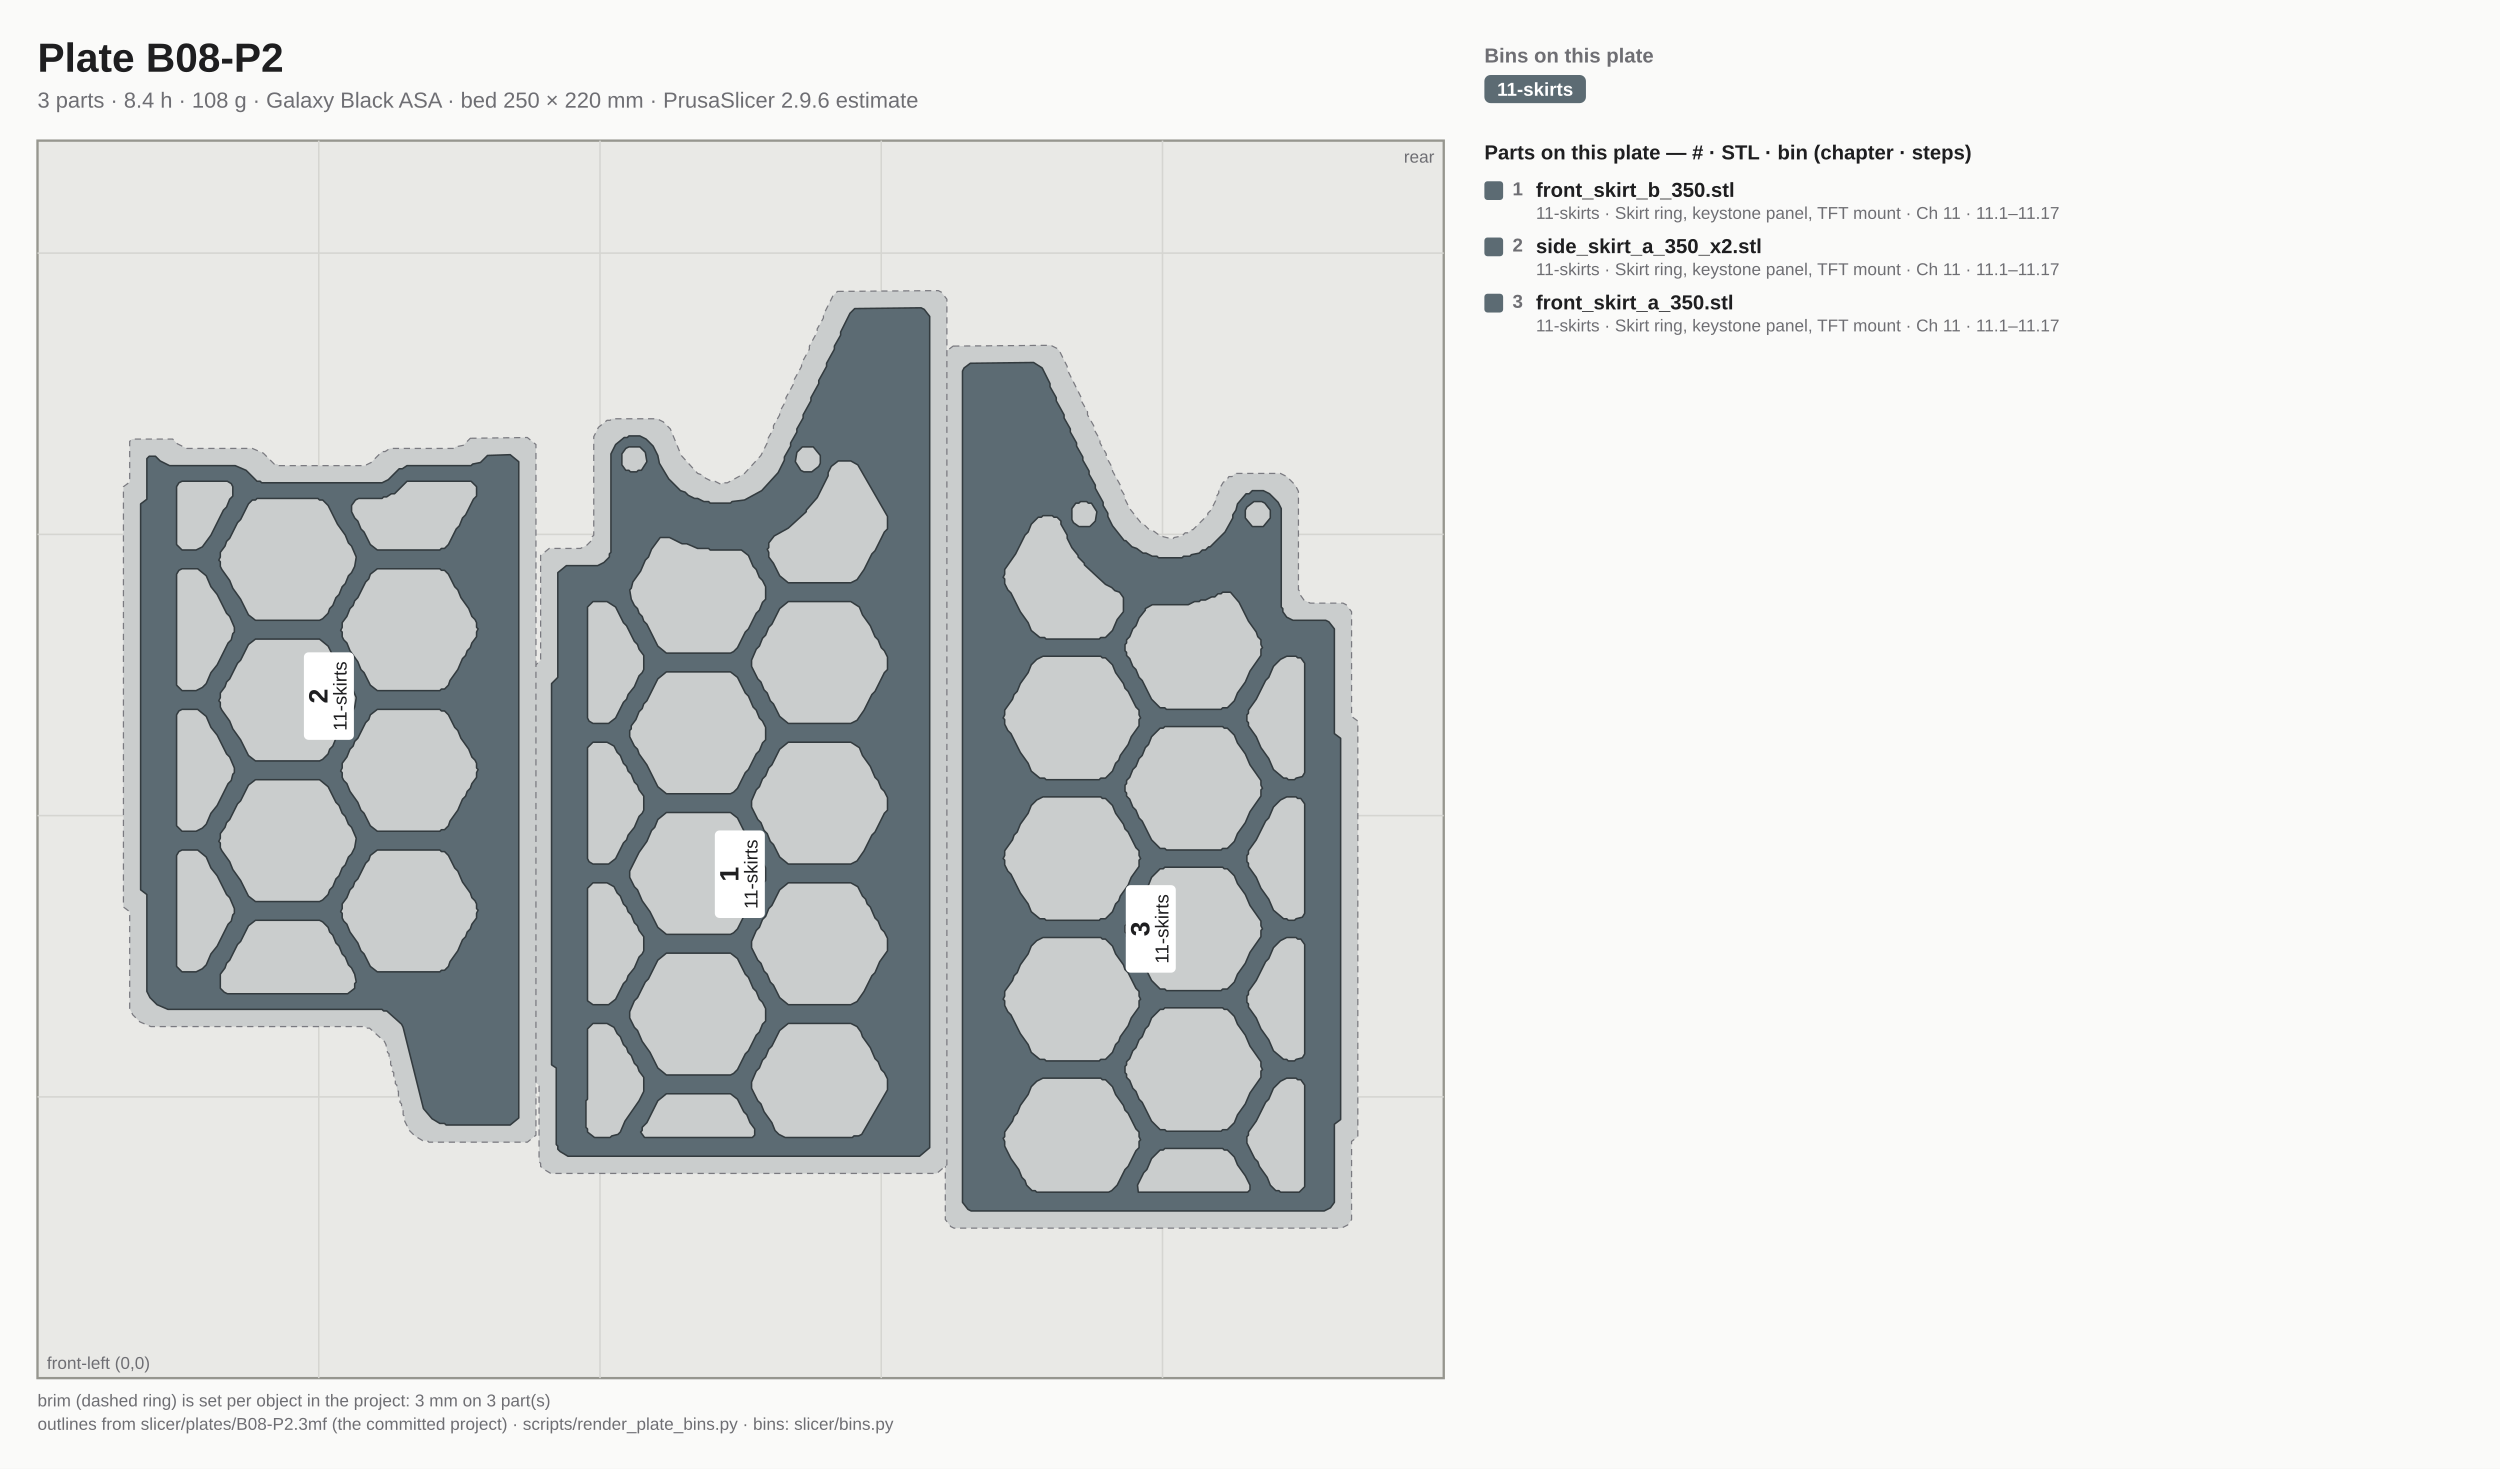
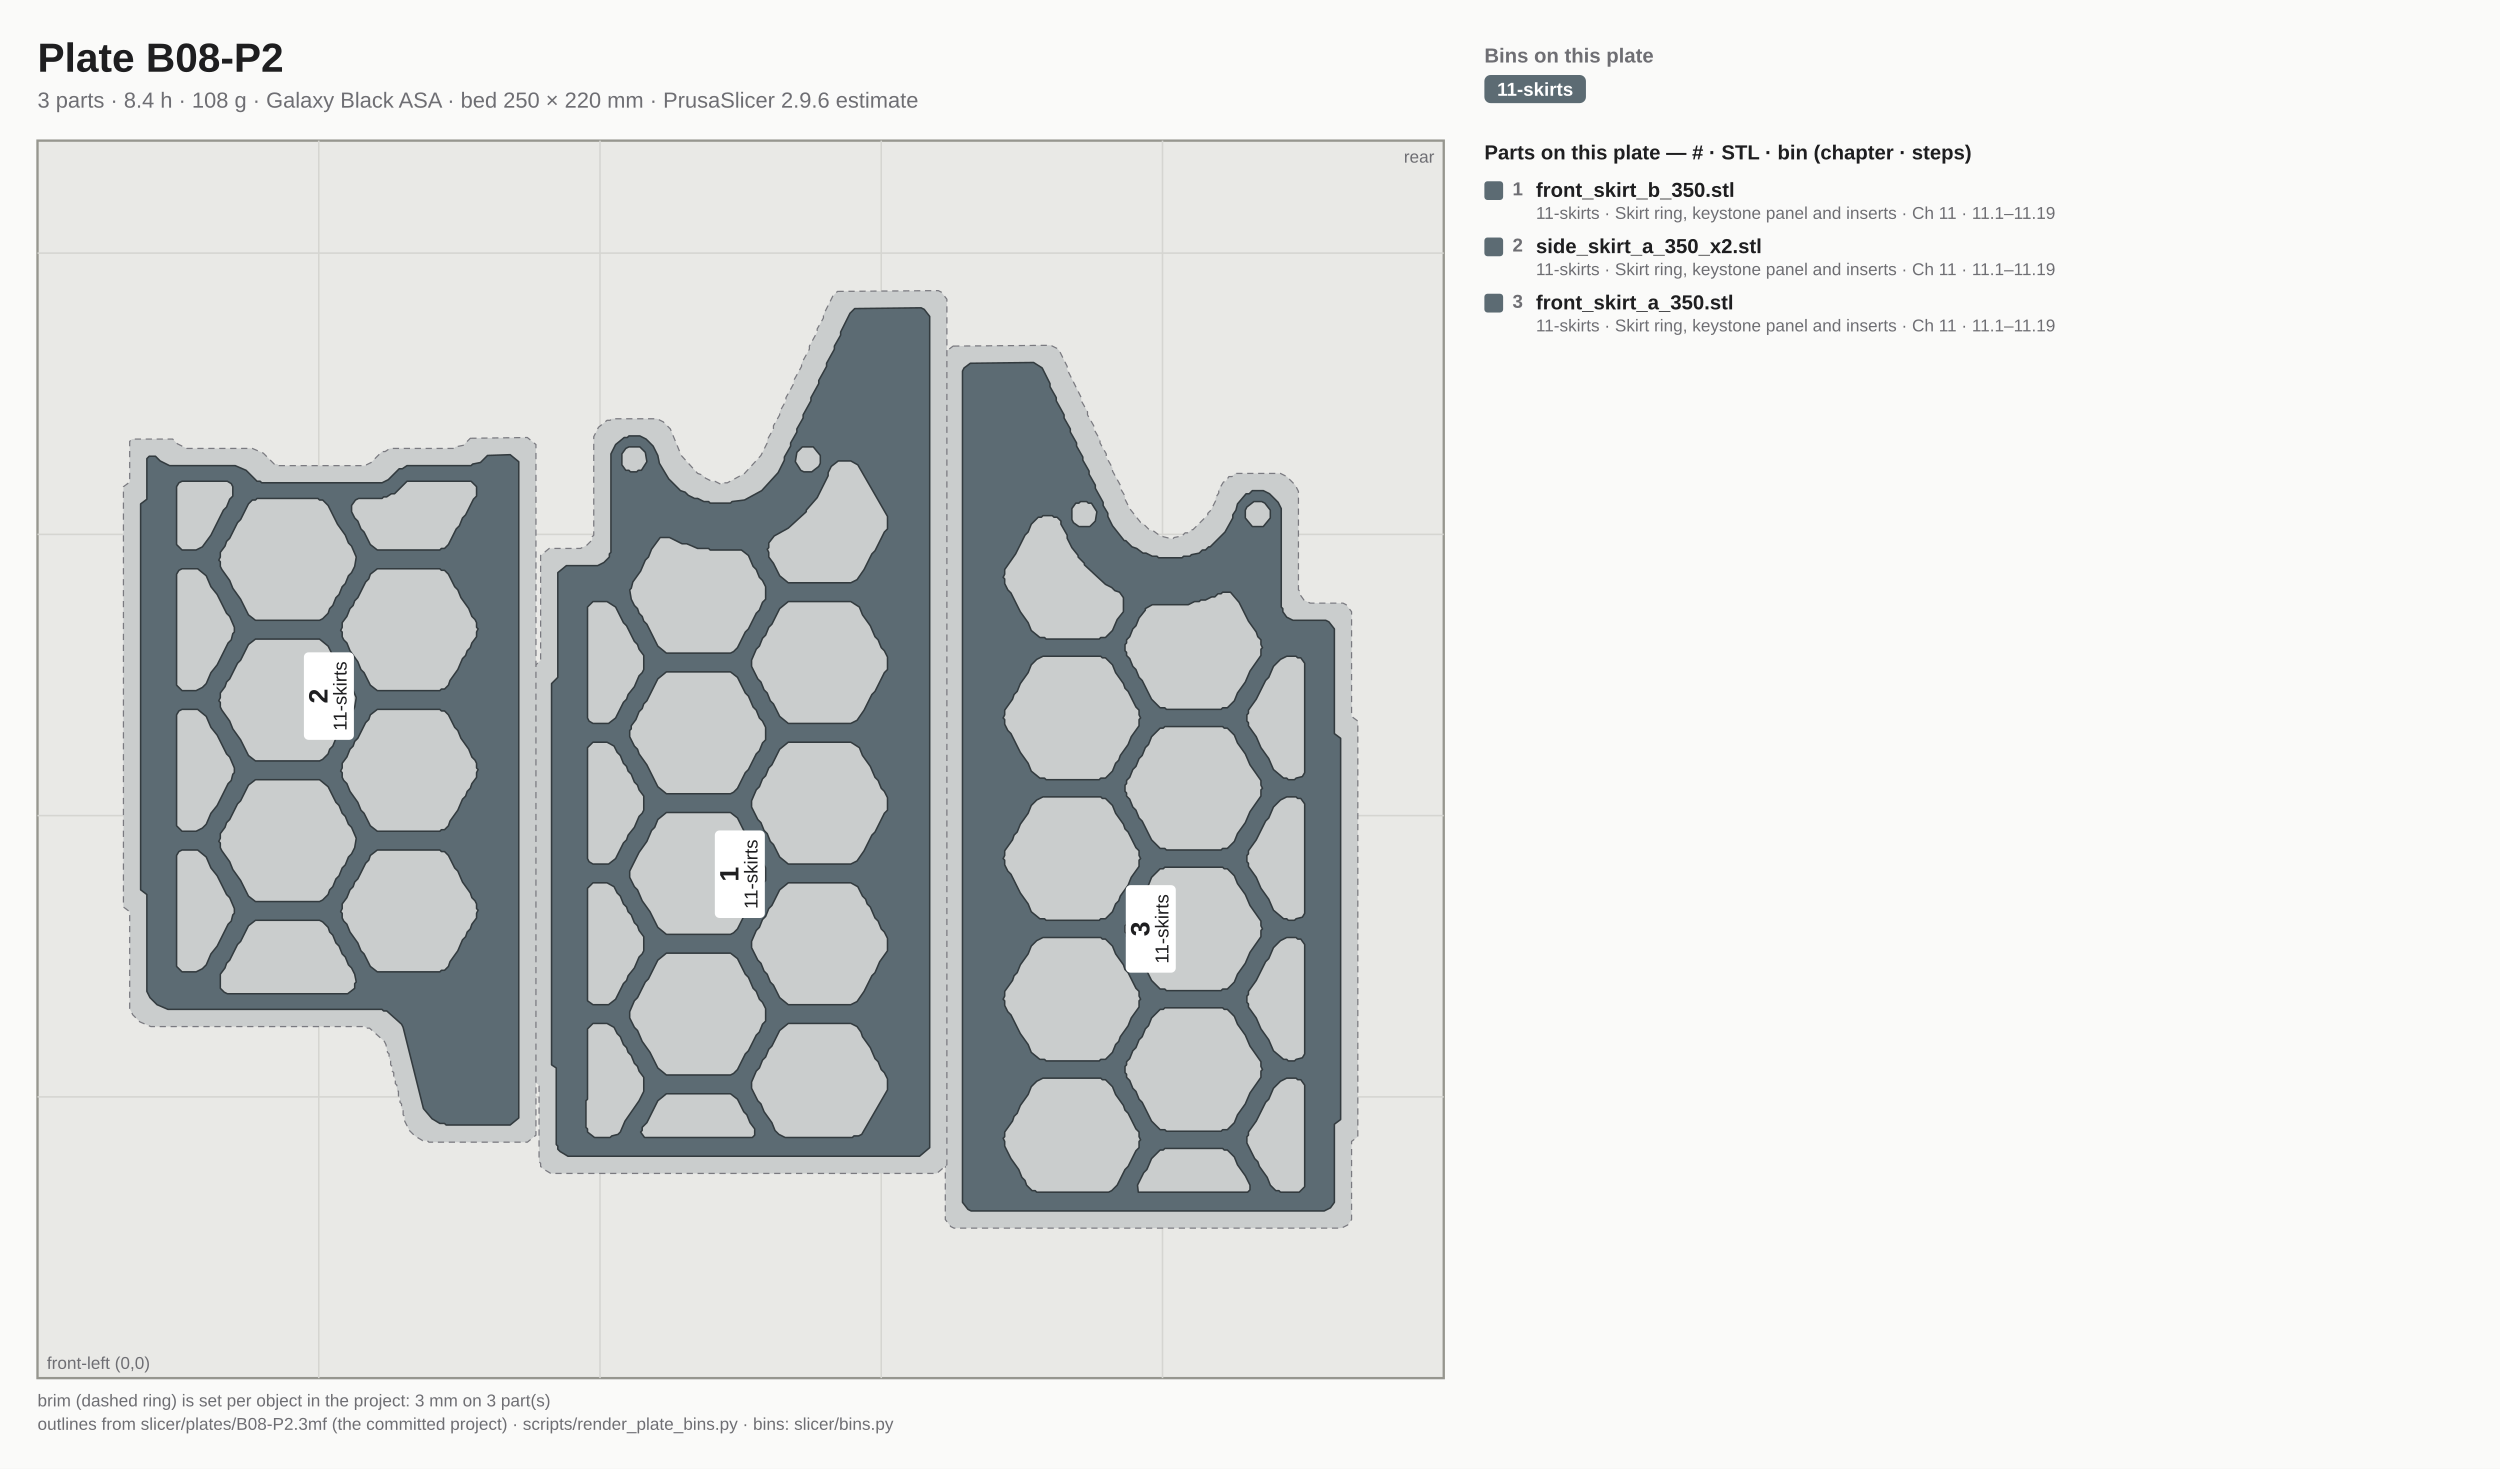
<svg xmlns="http://www.w3.org/2000/svg" width="1600" height="940" viewBox="0 0 1600 940" font-family="Arial, Helvetica, 'DejaVu Sans', sans-serif">
  <rect x="0" y="0" width="1600" height="940" fill="#fafaf9" />
  <text x="24.0" y="45.9" font-size="26" fill="#1e1e20" text-anchor="start" font-weight="bold">Plate B08-P2</text>
  <text x="24.0" y="68.9" font-size="14" fill="#6e6e73" text-anchor="start">3 parts  ·  8.4 h  ·  108 g  ·  Galaxy Black ASA  ·  bed 250 × 220 mm  ·  PrusaSlicer 2.9.6 estimate</text>
  <rect x="24.0" y="90.0" width="900.0" height="792.0" fill="#e9e9e6" stroke="#96968f" stroke-width="1.5" />
  <line x1="204.0" y1="90.0" x2="204.0" y2="882.0" stroke="#d5d5d1" stroke-width="1.0" />
  <line x1="384.0" y1="90.0" x2="384.0" y2="882.0" stroke="#d5d5d1" stroke-width="1.0" />
  <line x1="564.0" y1="90.0" x2="564.0" y2="882.0" stroke="#d5d5d1" stroke-width="1.0" />
  <line x1="744.0" y1="90.0" x2="744.0" y2="882.0" stroke="#d5d5d1" stroke-width="1.0" />
  <line x1="24.0" y1="702.0" x2="924.0" y2="702.0" stroke="#d5d5d1" stroke-width="1.0" />
  <line x1="24.0" y1="522.0" x2="924.0" y2="522.0" stroke="#d5d5d1" stroke-width="1.0" />
  <line x1="24.0" y1="342.0" x2="924.0" y2="342.0" stroke="#d5d5d1" stroke-width="1.0" />
  <line x1="24.0" y1="162.0" x2="924.0" y2="162.0" stroke="#d5d5d1" stroke-width="1.0" />
  <text x="30.0" y="876.1" font-size="11" fill="#6e6e73" text-anchor="start">front-left (0,0)</text>
  <text x="918.0" y="104.1" font-size="11" fill="#6e6e73" text-anchor="end">rear</text>
  <path d="M610.0,221.5 672.5,221.0 676.5,223.0 678.0,224.5 683.0,234.5 683.0,236.5 692.0,254.5 692.0,256.5 696.0,263.5 696.0,265.5 700.0,272.5 700.0,274.5 704.0,281.5 704.0,283.5 708.0,290.5 708.0,292.5 712.0,299.5 712.0,301.5 717.0,310.5 717.0,312.5 720.0,317.5 720.0,319.5 723.0,325.5 730.5,335.0 731.5,335.0 735.5,339.0 738.5,340.0 742.5,343.0 750.5,345.0 751.5,344.0 756.5,343.0 758.5,341.0 760.5,341.0 762.5,339.0 763.5,339.0 773.0,329.5 773.0,328.5 775.0,326.5 778.0,320.5 778.0,318.5 780.0,315.5 780.0,313.5 783.0,308.5 784.5,308.0 786.5,305.0 788.5,305.0 790.5,303.0 819.5,303.0 823.5,305.0 829.0,310.5 831.0,314.5 831.0,377.5 832.0,378.5 832.0,380.5 834.5,384.0 838.5,386.0 859.5,386.0 861.5,387.0 865.0,391.5 865.0,458.5 869.0,461.5 869.0,727.5 865.0,730.5 865.0,780.5 862.5,784.0 858.5,786.0 610.5,786.0 608.5,785.0 605.0,780.5 605.0,226.5 606.0,224.5Z" fill-rule="evenodd" fill="#cacdcd" stroke="#7a7a80" stroke-width="0.8" stroke-linejoin="round" stroke-dasharray="4 3" />
  <path d="M536.0,186.5 600.5,186.0 602.5,187.0 606.0,191.5 606.0,745.5 599.5,751.0 352.5,751.0 347.5,748.0 346.0,746.5 346.0,744.5 345.0,743.5 345.0,694.5 342.0,692.5 342.0,426.5 346.0,422.5 346.0,355.5 351.5,351.0 371.5,351.0 375.5,349.0 379.0,345.5 379.0,343.5 380.0,342.5 380.0,279.5 383.0,273.5 388.5,269.0 390.5,269.0 391.5,268.0 420.5,268.0 424.5,270.0 429.0,274.5 436.0,291.5 446.5,303.0 449.5,304.0 451.5,306.0 455.5,308.0 457.5,308.0 461.5,310.0 462.5,309.0 465.5,309.0 476.5,303.0 487.0,291.5 491.0,283.5 491.0,281.5 495.0,274.5 495.0,272.5 499.0,265.5 499.0,263.5 503.0,256.5 503.0,254.5 508.0,245.5 508.0,243.5 513.0,234.5 513.0,232.5 518.0,223.5 518.0,221.5 523.0,212.5 523.0,210.5 527.0,203.5 527.0,201.5 533.0,189.5Z" fill-rule="evenodd" fill="#cacdcd" stroke="#7a7a80" stroke-width="0.8" stroke-linejoin="round" stroke-dasharray="4 3" />
  <path d="M301.0,280.5 337.5,280.0 343.0,284.5 343.0,726.5 337.5,731.0 274.5,731.0 273.5,730.0 270.5,730.0 265.5,727.0 262.0,723.5 259.0,717.5 259.0,714.5 258.0,713.5 258.0,710.5 257.0,709.5 257.0,706.5 256.0,705.5 256.0,702.5 255.0,701.5 255.0,698.5 254.0,697.5 254.0,694.5 253.0,693.5 253.0,690.5 252.0,689.5 252.0,686.5 251.0,685.5 251.0,682.5 250.0,681.5 250.0,678.5 249.0,677.5 249.0,674.5 248.0,673.5 247.0,668.5 246.0,666.5 236.5,658.0 234.5,658.0 233.5,657.0 96.5,657.0 89.5,654.0 85.0,649.5 83.0,645.5 83.0,583.5 79.0,580.5 79.0,311.5 83.0,308.5 83.0,282.5 84.5,281.0 110.5,281.0 113.5,284.0 119.5,287.0 161.5,287.0 168.5,290.0 175.5,297.0 177.5,297.0 178.5,298.0 233.5,298.0 237.5,296.0 244.5,289.0 246.5,289.0 249.5,287.0 290.5,287.0 291.5,286.0 296.5,285.0Z" fill-rule="evenodd" fill="#cacdcd" stroke="#7a7a80" stroke-width="0.8" stroke-linejoin="round" stroke-dasharray="4 3" />
  <path d="M621.0,232.5 661.5,232.0 667.0,235.5 672.0,245.5 672.0,247.5 676.0,254.5 676.0,256.5 681.0,265.5 681.0,267.5 685.0,274.5 685.0,276.5 689.0,283.5 689.0,285.5 693.0,292.5 693.0,294.5 697.0,301.5 697.0,303.5 701.0,310.5 701.0,312.5 706.0,321.5 706.0,323.5 709.0,328.5 709.0,330.5 712.0,336.5 719.5,346.0 720.5,346.0 724.5,350.0 727.5,351.0 731.5,354.0 733.5,354.0 737.5,356.0 740.5,356.0 741.5,357.0 756.5,357.0 757.5,356.0 761.5,356.0 762.5,355.0 767.5,354.0 769.5,352.0 771.5,352.0 773.5,350.0 774.5,350.0 784.0,340.5 789.0,331.5 789.0,329.5 791.0,326.5 792.0,322.5 797.5,316.0 799.5,316.0 801.5,314.0 808.5,314.0 812.5,316.0 818.0,321.5 820.0,325.5 820.0,388.5 821.0,389.5 821.0,391.5 823.5,395.0 827.5,397.0 848.5,397.0 850.5,398.0 854.0,402.5 854.0,469.5 858.0,472.5 858.0,716.5 854.0,719.5 854.0,769.5 851.5,773.0 847.5,775.0 621.5,775.0 619.5,774.0 616.0,769.5 616.0,237.5 617.0,235.5Z M691.5,321.0 690.5,322.0 688.5,322.0 686.0,325.5 686.0,332.5 687.0,334.5 690.5,337.0 697.5,337.0 701.0,333.5 702.0,327.5 698.5,322.0 696.5,322.0 695.5,321.0Z M802.5,321.0 798.0,324.5 797.0,326.5 797.0,331.5 801.5,337.0 808.5,337.0 813.0,331.5 813.0,326.5 809.5,322.0 807.5,321.0Z M667.5,330.0 666.5,331.0 664.5,331.0 660.0,335.5 658.0,340.5 656.0,342.5 650.0,354.5 643.0,364.5 643.0,367.5 642.0,369.5 643.0,370.5 643.0,373.5 645.0,377.5 647.0,379.5 653.0,391.5 658.0,398.5 660.0,403.5 665.5,408.0 668.5,408.0 669.5,409.0 703.5,409.0 704.5,408.0 707.5,408.0 712.0,403.5 715.0,396.5 719.0,391.5 719.0,382.5 716.5,379.0 713.5,378.0 711.5,376.0 707.5,374.0 694.0,361.5 694.0,360.5 690.0,356.5 690.0,355.5 686.0,350.5 683.0,344.5 683.0,342.5 679.0,335.5 679.0,333.5 676.5,331.0 674.5,331.0 673.5,330.0Z M782.5,379.0 781.5,380.0 779.5,380.0 777.5,382.0 775.5,382.0 771.5,384.0 768.5,384.0 767.5,385.0 764.5,385.0 760.5,387.0 737.5,387.0 733.0,389.5 733.0,390.5 729.0,395.5 727.0,400.5 725.0,402.5 723.0,407.5 721.0,409.5 721.0,411.5 720.0,412.5 720.0,416.5 721.0,417.5 721.0,419.5 723.0,421.5 725.0,426.5 727.0,428.5 729.0,433.5 731.0,435.5 737.0,447.5 742.5,453.0 745.5,453.0 746.5,454.0 781.5,454.0 782.5,453.0 785.5,453.0 790.0,448.5 792.0,443.5 797.0,436.5 800.0,429.5 807.0,419.5 807.0,415.5 808.0,414.5 807.0,412.5 807.0,409.5 805.0,407.5 804.0,404.5 799.0,397.5 793.0,385.5 787.5,379.0Z M667.5,420.0 663.5,422.0 660.0,425.5 658.0,430.5 653.0,437.5 651.0,442.5 649.0,444.5 648.0,447.5 643.0,454.5 643.0,457.5 642.0,459.5 643.0,460.5 643.0,463.5 645.0,467.5 647.0,469.5 653.0,481.5 658.0,488.5 660.0,493.5 665.5,498.0 668.5,498.0 669.5,499.0 703.5,499.0 704.5,498.0 707.5,498.0 712.0,493.5 714.0,488.5 716.0,486.5 717.0,483.5 722.0,476.5 724.0,471.5 729.0,464.5 729.0,460.5 730.0,459.5 729.0,457.5 729.0,454.5 727.0,452.5 722.0,442.5 720.0,440.5 719.0,437.5 714.0,430.5 712.0,425.5 707.5,421.0 705.5,421.0 704.5,420.0Z M823.5,420.0 819.5,422.0 815.0,426.5 812.0,433.5 810.0,435.5 804.0,447.5 799.0,454.5 799.0,456.5 798.0,457.5 798.0,461.5 799.0,462.5 799.0,464.5 804.0,471.5 807.0,478.5 812.0,485.5 815.0,492.5 821.5,498.0 823.5,498.0 824.5,499.0 828.5,499.0 829.5,498.0 833.5,497.0 835.0,494.5 835.0,424.5 832.5,421.0 830.5,421.0 829.5,420.0Z M745.5,465.0 744.5,466.0 742.5,466.0 737.0,471.5 735.0,476.5 733.0,478.5 731.0,483.5 729.0,485.5 727.0,490.5 725.0,492.5 723.0,497.5 721.0,499.5 721.0,501.5 720.0,502.5 720.0,506.5 721.0,507.5 721.0,509.5 723.0,511.5 725.0,516.5 727.0,518.5 729.0,523.5 731.0,525.5 737.0,537.5 742.5,543.0 745.5,543.0 746.5,544.0 781.5,544.0 782.5,543.0 785.5,543.0 790.0,538.5 792.0,533.5 797.0,526.5 800.0,519.5 807.0,509.5 807.0,505.5 808.0,504.5 807.0,502.5 807.0,499.5 800.0,489.5 797.0,482.5 792.0,475.5 790.0,470.5 785.5,466.0 783.5,466.0 782.5,465.0Z M667.5,510.0 663.5,512.0 660.0,515.5 658.0,520.5 653.0,527.5 651.0,532.5 649.0,534.5 648.0,537.5 643.0,544.5 643.0,547.5 642.0,549.5 643.0,550.5 643.0,553.5 645.0,557.5 647.0,559.5 653.0,571.5 658.0,578.5 660.0,583.5 665.5,588.0 668.5,588.0 669.5,589.0 703.5,589.0 704.5,588.0 707.5,588.0 712.0,583.5 714.0,578.5 716.0,576.5 717.0,573.5 722.0,566.5 724.0,561.5 729.0,554.5 729.0,550.5 730.0,549.5 729.0,547.5 729.0,544.5 727.0,542.5 722.0,532.5 720.0,530.5 719.0,527.5 714.0,520.5 712.0,515.5 707.5,511.0 705.5,511.0 704.5,510.0Z M823.5,510.0 819.5,512.0 815.0,516.5 812.0,523.5 810.0,525.5 804.0,537.5 799.0,544.5 799.0,546.5 798.0,547.5 798.0,551.5 799.0,552.5 799.0,554.5 804.0,561.5 807.0,568.5 812.0,575.5 815.0,582.5 821.5,588.0 823.5,588.0 824.5,589.0 828.5,589.0 829.5,588.0 833.5,587.0 835.0,584.5 835.0,514.5 832.5,511.0 830.5,511.0 829.5,510.0Z M745.5,555.0 744.5,556.0 742.5,556.0 737.0,561.5 735.0,566.5 733.0,568.5 731.0,573.5 729.0,575.5 727.0,580.5 725.0,582.5 723.0,587.5 721.0,589.5 721.0,591.5 720.0,592.5 720.0,596.5 721.0,597.5 721.0,599.5 723.0,601.5 725.0,606.5 727.0,608.5 729.0,613.5 731.0,615.5 737.0,627.5 742.5,633.0 745.5,633.0 746.5,634.0 781.5,634.0 782.5,633.0 785.5,633.0 790.0,628.5 792.0,623.5 797.0,616.5 800.0,609.5 807.0,599.5 807.0,595.5 808.0,594.5 807.0,592.5 807.0,589.5 800.0,579.5 797.0,572.5 792.0,565.5 790.0,560.5 785.5,556.0 783.5,556.0 782.5,555.0Z M667.5,600.0 663.5,602.0 660.0,605.5 658.0,610.5 653.0,617.5 651.0,622.5 649.0,624.5 648.0,627.5 643.0,634.5 643.0,637.5 642.0,639.5 643.0,640.5 643.0,643.5 645.0,647.5 647.0,649.5 653.0,661.5 658.0,668.5 660.0,673.5 665.5,678.0 668.5,678.0 669.5,679.0 703.5,679.0 704.5,678.0 707.5,678.0 712.0,673.5 714.0,668.5 716.0,666.5 717.0,663.5 722.0,656.5 724.0,651.5 729.0,644.5 729.0,640.5 730.0,639.5 729.0,637.5 729.0,634.5 727.0,632.5 722.0,622.5 720.0,620.5 719.0,617.5 714.0,610.5 712.0,605.5 707.5,601.0 705.5,601.0 704.5,600.0Z M823.5,600.0 819.5,602.0 815.0,606.5 812.0,613.5 810.0,615.5 804.0,627.5 799.0,634.5 799.0,636.5 798.0,637.5 798.0,641.5 799.0,642.5 799.0,644.5 804.0,651.5 807.0,658.5 812.0,665.5 815.0,672.5 821.5,678.0 823.5,678.0 824.5,679.0 828.5,679.0 829.5,678.0 833.5,677.0 835.0,674.5 835.0,604.5 832.5,601.0 830.5,601.0 829.5,600.0Z M745.5,645.0 744.5,646.0 742.5,646.0 737.0,651.5 735.0,656.5 733.0,658.5 731.0,663.5 729.0,665.5 727.0,670.5 725.0,672.5 723.0,677.5 721.0,679.5 721.0,681.5 720.0,682.5 720.0,686.5 721.0,687.5 721.0,689.5 723.0,691.5 725.0,696.5 727.0,698.5 729.0,703.5 731.0,705.5 737.0,717.5 742.5,723.0 745.5,723.0 746.5,724.0 781.5,724.0 782.5,723.0 785.5,723.0 790.0,718.5 792.0,713.5 797.0,706.5 800.0,699.5 807.0,689.5 807.0,685.5 808.0,684.5 807.0,682.5 807.0,679.5 800.0,669.5 797.0,662.5 792.0,655.5 790.0,650.5 785.5,646.0 783.5,646.0 782.5,645.0Z M667.5,690.0 663.5,692.0 660.0,695.5 658.0,700.5 653.0,707.5 651.0,712.5 649.0,714.5 648.0,717.5 643.0,724.5 643.0,727.5 642.0,728.5 643.0,730.5 643.0,733.5 647.0,741.5 652.0,748.5 654.0,753.5 656.0,755.5 657.0,758.5 660.5,762.0 662.5,762.0 663.5,763.0 709.5,763.0 711.5,762.0 715.0,758.5 720.0,748.5 722.0,746.5 727.0,736.5 729.0,734.5 729.0,730.5 730.0,729.5 729.0,727.5 729.0,724.5 727.0,722.5 722.0,712.5 720.0,710.5 719.0,707.5 714.0,700.5 712.0,695.5 707.5,691.0 705.5,691.0 704.5,690.0Z M823.5,690.0 819.5,692.0 815.0,696.5 812.0,703.5 810.0,705.5 804.0,717.5 799.0,724.5 799.0,726.5 798.0,727.5 798.0,731.5 803.0,741.5 805.0,743.5 806.0,746.5 811.0,753.5 813.0,758.5 816.5,762.0 818.5,762.0 819.5,763.0 831.5,763.0 835.0,759.5 835.0,694.5 832.5,691.0 830.5,691.0 829.5,690.0Z M745.5,735.0 744.5,736.0 742.5,736.0 737.0,741.5 734.0,748.5 732.0,750.5 728.0,758.5 728.5,763.0 798.5,763.0 800.0,761.5 800.0,758.5 797.0,752.5 792.0,745.5 790.0,740.5 785.5,736.0 783.5,736.0 782.5,735.0Z" fill-rule="evenodd" fill="#5c6b73" stroke="#333b3f" stroke-width="1.0" stroke-linejoin="round" />
  <path d="M547.0,197.5 589.5,197.0 591.5,198.0 595.0,202.5 595.0,734.5 588.5,740.0 363.5,740.0 358.5,737.0 357.0,735.5 357.0,733.5 356.0,732.5 356.0,683.5 353.0,681.5 353.0,437.5 357.0,433.5 357.0,366.5 362.5,362.0 382.5,362.0 386.5,360.0 390.0,356.5 390.0,354.5 391.0,353.5 391.0,290.5 394.0,284.5 399.5,280.0 401.5,280.0 402.5,279.0 409.5,279.0 413.5,281.0 418.0,285.5 421.0,291.5 422.0,296.5 428.0,306.5 435.5,314.0 438.5,315.0 440.5,317.0 444.5,319.0 446.5,319.0 450.5,321.0 453.5,321.0 454.5,322.0 467.5,322.0 468.5,321.0 476.5,320.0 487.5,314.0 498.0,302.5 502.0,294.5 502.0,292.5 506.0,285.5 506.0,283.5 510.0,276.5 510.0,274.5 514.0,267.5 514.0,265.5 519.0,256.5 519.0,254.5 524.0,245.5 524.0,243.5 529.0,234.5 529.0,232.5 534.0,223.5 534.0,221.5 538.0,214.5 538.0,212.5 544.0,200.5Z M402.5,286.0 400.5,287.0 398.0,290.5 398.0,297.5 400.5,301.0 402.5,301.0 403.5,302.0 407.5,302.0 408.5,301.0 410.5,301.0 414.0,295.5 413.0,289.5 409.5,286.0Z M513.5,286.0 510.0,289.5 509.0,295.5 512.5,301.0 514.5,302.0 519.5,302.0 524.0,298.5 525.0,296.5 525.0,291.5 520.5,286.0Z M536.5,295.0 532.0,298.5 530.0,302.5 530.0,304.5 523.0,318.5 516.0,326.5 516.0,327.5 504.5,338.0 495.5,343.0 492.0,347.5 492.0,350.5 491.0,351.5 492.0,353.5 492.0,356.5 495.0,360.5 499.0,368.5 504.5,373.0 544.5,373.0 548.5,371.0 553.0,364.5 558.0,354.5 560.0,352.5 566.0,340.5 568.0,338.5 568.0,330.5 549.0,297.5 544.5,295.0Z M422.5,344.0 417.0,351.5 415.0,356.5 413.0,358.5 410.0,365.5 405.0,372.5 404.0,376.5 403.0,377.5 404.0,383.5 406.0,387.5 408.0,389.5 409.0,392.5 411.0,394.5 412.0,397.5 414.0,399.5 421.0,413.5 426.5,418.0 467.5,418.0 469.5,417.0 472.0,414.5 477.0,404.5 479.0,402.5 484.0,392.5 486.0,390.5 488.0,385.5 490.0,383.5 490.0,375.5 488.0,371.5 486.0,369.5 484.0,364.5 482.0,362.5 479.0,355.5 474.5,352.0 454.5,352.0 453.5,351.0 446.5,351.0 439.5,348.0 436.5,348.0 428.5,344.0Z M379.5,385.0 376.0,388.5 376.0,459.5 377.0,461.5 379.5,463.0 389.5,463.0 394.0,459.5 399.0,449.5 401.0,447.5 402.0,444.5 406.0,439.5 409.0,432.5 411.0,430.5 412.0,428.5 412.0,419.5 409.0,415.5 408.0,412.5 406.0,410.5 401.0,400.5 399.0,398.5 394.0,388.5 388.5,385.0Z M504.5,385.0 499.0,389.5 494.0,399.5 492.0,401.5 490.0,406.5 488.0,408.5 486.0,413.5 484.0,415.5 481.0,422.5 481.0,426.5 485.0,434.5 487.0,436.5 489.0,441.5 491.0,443.5 493.0,448.5 495.0,450.5 499.0,458.5 504.5,463.0 544.5,463.0 548.5,461.0 553.0,454.5 558.0,444.5 560.0,442.5 566.0,430.5 568.0,428.5 568.0,420.5 566.0,416.5 564.0,414.5 562.0,409.5 560.0,407.5 557.0,400.5 552.0,393.5 550.0,388.5 544.5,385.0Z M426.5,430.0 421.0,434.5 414.0,448.5 412.0,450.5 411.0,453.5 409.0,455.5 407.0,460.5 404.0,464.5 404.0,466.5 403.0,467.5 403.0,471.5 406.0,477.5 408.0,479.5 409.0,482.5 414.0,489.5 421.0,503.5 426.5,508.0 467.5,508.0 469.5,507.0 472.0,504.5 477.0,494.5 479.0,492.5 484.0,482.5 486.0,480.5 488.0,475.5 490.0,473.5 490.0,465.5 488.0,461.5 486.0,459.5 484.0,454.5 482.0,452.5 479.0,445.5 477.0,443.5 472.0,433.5 467.5,430.0Z M379.5,475.0 376.0,478.5 376.0,549.5 377.0,551.5 379.5,553.0 389.5,553.0 394.0,549.5 399.0,539.5 401.0,537.5 402.0,534.5 406.0,529.5 409.0,522.5 411.0,520.5 412.0,518.5 412.0,509.5 409.0,505.5 408.0,502.5 406.0,500.5 404.0,495.5 402.0,493.5 401.0,490.5 399.0,488.5 397.0,483.5 395.0,481.5 393.0,477.5 388.5,475.0Z M504.5,475.0 499.0,479.5 494.0,489.5 492.0,491.5 490.0,496.5 488.0,498.5 486.0,503.5 484.0,505.5 481.0,512.5 481.0,516.5 485.0,524.5 487.0,526.5 489.0,531.5 491.0,533.5 493.0,538.5 495.0,540.5 499.0,548.5 504.5,553.0 544.5,553.0 548.5,551.0 553.0,544.5 558.0,534.5 560.0,532.5 566.0,520.5 568.0,518.5 568.0,510.5 566.0,506.5 564.0,504.5 562.0,499.5 560.0,497.5 557.0,490.5 552.0,483.5 550.0,478.5 544.5,475.0Z M426.5,520.0 421.0,524.5 419.0,529.5 417.0,531.5 414.0,538.5 409.0,545.5 403.0,557.5 403.0,561.5 406.0,567.5 408.0,569.5 411.0,576.5 416.0,583.5 421.0,593.5 426.5,598.0 467.5,598.0 469.5,597.0 472.0,594.5 477.0,584.5 479.0,582.5 484.0,572.5 486.0,570.5 488.0,565.5 490.0,563.5 490.0,555.5 488.0,551.5 486.0,549.5 484.0,544.5 482.0,542.5 479.0,535.5 477.0,533.5 472.0,523.5 467.5,520.0Z M379.5,565.0 376.0,568.5 376.0,640.5 379.5,643.0 389.5,643.0 394.0,639.5 399.0,629.5 401.0,627.5 402.0,624.5 406.0,619.5 409.0,612.5 411.0,610.5 412.0,608.5 412.0,599.5 409.0,595.5 408.0,592.5 406.0,590.5 404.0,585.5 402.0,583.5 401.0,580.5 399.0,578.5 397.0,573.5 395.0,571.5 393.0,567.5 388.5,565.0Z M504.5,565.0 499.0,569.5 494.0,579.5 492.0,581.5 490.0,586.5 488.0,588.5 486.0,593.5 484.0,595.5 481.0,602.5 481.0,606.5 485.0,614.5 487.0,616.5 489.0,621.5 491.0,623.5 493.0,628.5 495.0,630.5 499.0,638.5 504.5,643.0 544.5,643.0 548.5,641.0 553.0,634.5 558.0,624.5 560.0,622.5 563.0,615.5 568.0,608.5 568.0,600.5 566.0,596.5 564.0,594.5 562.0,589.5 560.0,587.5 557.0,580.5 555.0,578.5 554.0,575.5 552.0,573.5 549.0,567.5 544.5,565.0Z M426.5,610.0 421.0,614.5 415.0,626.5 413.0,628.5 408.0,638.5 406.0,640.5 403.0,647.5 403.0,651.5 406.0,657.5 408.0,659.5 411.0,666.5 416.0,673.5 421.0,683.5 426.5,688.0 467.5,688.0 469.5,687.0 472.0,684.5 477.0,674.5 479.0,672.5 484.0,662.5 486.0,660.5 488.0,655.5 490.0,653.5 490.0,645.5 488.0,641.5 486.0,639.5 484.0,634.5 482.0,632.5 479.0,625.5 477.0,623.5 472.0,613.5 467.5,610.0Z M379.5,655.0 376.0,658.5 376.0,703.5 375.0,704.5 375.0,721.5 376.0,722.5 376.0,724.5 380.5,728.0 390.5,728.0 391.5,727.0 395.5,726.0 397.0,724.5 400.0,717.5 409.0,704.5 412.0,698.5 412.0,689.5 409.0,685.5 408.0,682.5 406.0,680.5 404.0,675.5 402.0,673.5 401.0,670.5 399.0,668.5 397.0,663.5 395.0,661.5 393.0,657.5 388.5,655.0Z M504.5,655.0 499.0,659.5 494.0,669.5 492.0,671.5 490.0,676.5 488.0,678.5 486.0,683.5 484.0,685.5 481.0,692.5 481.0,696.5 485.0,704.5 487.0,706.5 489.0,711.5 494.0,718.5 496.0,723.5 498.5,726.0 502.5,728.0 545.5,728.0 546.5,727.0 549.5,727.0 551.5,726.0 568.0,697.5 568.0,690.5 566.0,686.5 564.0,684.5 562.0,679.5 560.0,677.5 557.0,670.5 552.0,663.5 551.0,660.5 548.5,657.0 544.5,655.0Z M426.5,700.0 421.0,704.5 414.0,718.5 411.0,721.5 411.0,723.5 410.0,724.5 412.5,728.0 481.5,728.0 483.0,726.5 483.0,722.5 480.0,718.5 478.0,713.5 476.0,711.5 472.0,703.5 467.5,700.0Z" fill-rule="evenodd" fill="#5c6b73" stroke="#333b3f" stroke-width="1.0" stroke-linejoin="round" />
  <path d="M312.0,291.5 326.5,291.0 332.0,295.5 332.0,715.5 326.5,720.0 285.5,720.0 284.5,719.0 281.5,719.0 276.5,716.0 271.0,709.5 258.0,657.5 257.0,655.5 247.5,647.0 245.5,647.0 244.5,646.0 107.5,646.0 100.5,643.0 96.0,638.5 94.0,634.5 94.0,572.5 90.0,569.5 90.0,322.5 94.0,319.5 94.0,293.5 95.5,292.0 99.5,292.0 102.5,295.0 108.5,298.0 150.5,298.0 157.5,301.0 164.5,308.0 166.5,308.0 167.5,309.0 244.5,309.0 248.5,307.0 255.5,300.0 257.5,300.0 260.5,298.0 301.5,298.0 302.5,297.0 307.5,296.0Z M116.5,308.0 114.5,309.0 113.0,311.5 113.0,348.5 116.5,352.0 125.5,352.0 129.5,350.0 135.0,342.5 143.0,326.5 145.0,324.5 147.0,319.5 149.0,317.5 149.0,311.5 148.0,309.5 145.5,308.0Z M260.5,308.0 252.5,316.0 250.5,316.0 247.5,318.0 245.5,318.0 244.5,319.0 229.5,319.0 227.5,320.0 225.0,323.5 225.0,327.5 227.0,331.5 229.0,333.5 231.0,338.5 233.0,340.5 237.0,348.5 241.5,352.0 281.5,352.0 282.5,351.0 284.5,351.0 287.0,348.5 292.0,338.5 294.0,336.5 296.0,331.5 298.0,329.5 303.0,319.5 305.0,317.5 305.0,311.5 301.5,308.0Z M164.5,319.0 163.5,320.0 161.5,320.0 159.0,322.5 154.0,332.5 152.0,334.5 147.0,344.5 145.0,346.5 144.0,349.5 141.0,353.5 141.0,356.5 140.0,358.5 141.0,359.5 141.0,362.5 142.0,364.5 147.0,371.5 149.0,376.5 154.0,383.5 159.0,393.5 163.5,397.0 204.5,397.0 206.5,396.0 210.0,392.5 211.0,389.5 213.0,387.5 215.0,382.5 217.0,380.5 219.0,375.5 221.0,373.5 223.0,368.5 225.0,366.5 227.0,362.5 228.0,356.5 225.0,349.5 223.0,347.5 221.0,342.5 216.0,335.5 210.0,323.5 206.5,320.0 204.5,320.0 203.5,319.0Z M116.5,364.0 114.5,365.0 113.0,367.5 113.0,438.5 116.5,442.0 125.5,442.0 129.5,440.0 132.0,437.5 135.0,430.5 139.0,425.5 146.0,411.5 148.0,409.5 149.0,405.5 150.0,404.5 150.0,401.5 147.0,394.5 145.0,392.5 139.0,380.5 135.0,375.5 132.0,368.5 126.5,364.0Z M241.5,364.0 237.0,367.5 236.0,370.5 234.0,372.5 229.0,382.5 227.0,384.5 226.0,387.5 224.0,389.5 222.0,394.5 219.0,398.5 219.0,401.5 218.0,403.5 219.0,404.5 219.0,407.5 220.0,409.5 222.0,411.5 224.0,416.5 229.0,423.5 231.0,428.5 233.0,430.5 237.0,438.5 241.5,442.0 281.5,442.0 282.5,441.0 284.5,441.0 287.0,438.5 288.0,435.5 293.0,428.5 296.0,421.5 298.0,419.5 299.0,416.5 301.0,414.5 302.0,411.5 305.0,407.5 305.0,404.5 306.0,402.5 305.0,401.5 305.0,398.5 304.0,396.5 302.0,394.5 300.0,389.5 295.0,382.5 293.0,377.5 291.0,375.5 287.0,367.5 284.5,365.0 282.5,365.0 281.5,364.0Z M163.5,409.0 159.0,412.5 154.0,422.5 152.0,424.5 147.0,434.5 145.0,436.5 144.0,439.5 141.0,443.5 141.0,446.5 140.0,448.5 141.0,449.5 141.0,452.5 142.0,454.5 147.0,461.5 149.0,466.5 154.0,473.5 159.0,483.5 163.5,487.0 204.5,487.0 206.5,486.0 210.0,482.5 211.0,479.5 213.0,477.5 215.0,472.5 217.0,470.5 219.0,465.5 221.0,463.5 223.0,458.5 225.0,456.5 227.0,452.5 228.0,446.5 225.0,439.5 223.0,437.5 221.0,432.5 219.0,430.5 217.0,425.5 215.0,423.5 210.0,413.5 204.5,409.0Z M116.5,454.0 114.5,455.0 113.0,457.5 113.0,528.5 116.5,532.0 125.5,532.0 129.5,530.0 132.0,527.5 135.0,520.5 139.0,515.5 146.0,501.5 148.0,499.5 149.0,495.5 150.0,494.5 150.0,491.5 147.0,484.5 145.0,482.5 139.0,470.5 135.0,465.5 132.0,458.5 126.5,454.0Z M241.5,454.0 237.0,457.5 236.0,460.5 234.0,462.5 229.0,472.5 227.0,474.5 226.0,477.5 224.0,479.5 222.0,484.5 219.0,488.5 219.0,491.5 218.0,493.5 219.0,494.5 219.0,497.5 220.0,499.5 222.0,501.5 224.0,506.5 229.0,513.5 231.0,518.5 233.0,520.5 237.0,528.5 241.5,532.0 281.5,532.0 282.5,531.0 284.5,531.0 287.0,528.5 288.0,525.5 293.0,518.5 296.0,511.5 298.0,509.5 299.0,506.5 301.0,504.5 302.0,501.5 305.0,497.5 305.0,494.5 306.0,492.5 305.0,491.5 305.0,488.5 304.0,486.5 302.0,484.5 300.0,479.5 295.0,472.5 293.0,467.5 291.0,465.5 287.0,457.5 284.5,455.0 282.5,455.0 281.5,454.0Z M163.5,499.0 159.0,502.5 154.0,512.5 152.0,514.5 147.0,524.5 145.0,526.5 144.0,529.5 141.0,533.5 141.0,536.5 140.0,538.5 141.0,539.5 141.0,542.5 142.0,544.5 147.0,551.5 149.0,556.5 154.0,563.5 159.0,573.5 163.5,577.0 204.5,577.0 206.5,576.0 210.0,572.5 211.0,569.5 213.0,567.5 215.0,562.5 217.0,560.5 219.0,555.5 221.0,553.5 223.0,548.5 225.0,546.5 227.0,542.5 228.0,536.5 225.0,529.5 223.0,527.5 221.0,522.5 219.0,520.5 217.0,515.5 215.0,513.5 210.0,503.5 204.5,499.0Z M116.5,544.0 114.5,545.0 113.0,547.5 113.0,618.5 116.5,622.0 125.5,622.0 129.5,620.0 132.0,617.5 135.0,610.5 139.0,605.5 146.0,591.5 148.0,589.5 149.0,585.5 150.0,584.5 150.0,581.5 147.0,574.5 145.0,572.5 139.0,560.5 135.0,555.5 132.0,548.5 126.5,544.0Z M241.5,544.0 237.0,547.5 236.0,550.5 234.0,552.5 229.0,562.5 227.0,564.5 226.0,567.5 224.0,569.5 222.0,574.5 219.0,578.5 219.0,581.5 218.0,583.5 219.0,584.5 219.0,587.5 220.0,589.5 222.0,591.5 224.0,596.5 229.0,603.5 231.0,608.5 233.0,610.5 237.0,618.5 241.5,622.0 281.5,622.0 282.5,621.0 284.5,621.0 287.0,618.5 288.0,615.5 293.0,608.5 296.0,601.5 298.0,599.5 299.0,596.5 301.0,594.5 302.0,591.5 305.0,587.5 305.0,584.5 306.0,582.5 305.0,581.5 305.0,578.5 304.0,576.5 302.0,574.5 301.0,571.5 296.0,564.5 293.0,557.5 291.0,555.5 287.0,547.5 284.5,545.0 282.5,545.0 281.5,544.0Z M163.5,589.0 159.0,592.5 154.0,602.5 152.0,604.5 147.0,614.5 145.0,616.5 144.0,619.5 141.0,623.5 141.0,632.5 143.5,635.0 145.5,636.0 222.5,636.0 227.0,632.5 227.0,629.5 228.0,628.5 227.0,623.5 225.0,619.5 223.0,617.5 221.0,612.5 219.0,610.5 217.0,605.5 215.0,603.5 213.0,598.5 211.0,596.5 210.0,593.5 206.5,590.0 204.5,589.0Z" fill-rule="evenodd" fill="#5c6b73" stroke="#333b3f" stroke-width="1.0" stroke-linejoin="round" />
  <rect x="457.5" y="531.5" width="32.0" height="56.0" rx="3.0" fill="#ffffff" />
  <text x="466.5" y="565.6" font-size="17" fill="#1e1e20" text-anchor="middle" font-weight="bold" transform="rotate(-90 466.5 559.5)">1</text>
  <text x="480.5" y="563.8" font-size="12" fill="#1e1e20" text-anchor="middle" transform="rotate(-90 480.5 559.5)">11-skirts</text>
  <rect x="720.5" y="566.5" width="32.0" height="56.0" rx="3.0" fill="#ffffff" />
  <text x="729.5" y="600.6" font-size="17" fill="#1e1e20" text-anchor="middle" font-weight="bold" transform="rotate(-90 729.5 594.5)">3</text>
  <text x="743.5" y="598.8" font-size="12" fill="#1e1e20" text-anchor="middle" transform="rotate(-90 743.5 594.5)">11-skirts</text>
  <rect x="194.5" y="417.5" width="32.0" height="56.0" rx="3.0" fill="#ffffff" />
  <text x="203.5" y="451.6" font-size="17" fill="#1e1e20" text-anchor="middle" font-weight="bold" transform="rotate(-90 203.5 445.5)">2</text>
  <text x="217.5" y="449.8" font-size="12" fill="#1e1e20" text-anchor="middle" transform="rotate(-90 217.5 445.5)">11-skirts</text>
  <text x="950.0" y="40.0" font-size="13" fill="#6e6e73" text-anchor="start" font-weight="bold">Bins on this plate</text>
  <rect x="950.0" y="48.0" width="65.0" height="18.0" rx="4.0" fill="#5c6b73" />
  <text x="982.5" y="61.3" font-size="12" fill="#ffffff" text-anchor="middle" font-weight="bold">11-skirts</text>
  <text x="950.0" y="102.0" font-size="13" fill="#1e1e20" text-anchor="start" font-weight="bold">Parts on this plate  —  # · STL · bin (chapter · steps)</text>
  <rect x="950.0" y="116.0" width="12.0" height="12.0" rx="2.0" fill="#5c6b73" />
  <text x="968.0" y="125.0" font-size="12" fill="#6e6e73" text-anchor="start" font-weight="bold">1</text>
  <text x="983.0" y="126.0" font-size="13" fill="#1e1e20" text-anchor="start" font-weight="bold">front_skirt_b_350.stl</text>
-   <text x="983.0" y="140.1" font-size="11" fill="#6e6e73" text-anchor="start">11-skirts · Skirt ring, keystone panel, TFT mount · Ch 11 · 11.1–11.17</text>
+   <text x="983.0" y="140.1" font-size="11" fill="#6e6e73" text-anchor="start">11-skirts · Skirt ring, keystone panel and inserts · Ch 11 · 11.1–11.19</text>
  <rect x="950.0" y="152.0" width="12.0" height="12.0" rx="2.0" fill="#5c6b73" />
  <text x="968.0" y="161.0" font-size="12" fill="#6e6e73" text-anchor="start" font-weight="bold">2</text>
  <text x="983.0" y="162.0" font-size="13" fill="#1e1e20" text-anchor="start" font-weight="bold">side_skirt_a_350_x2.stl</text>
-   <text x="983.0" y="176.1" font-size="11" fill="#6e6e73" text-anchor="start">11-skirts · Skirt ring, keystone panel, TFT mount · Ch 11 · 11.1–11.17</text>
+   <text x="983.0" y="176.1" font-size="11" fill="#6e6e73" text-anchor="start">11-skirts · Skirt ring, keystone panel and inserts · Ch 11 · 11.1–11.19</text>
  <rect x="950.0" y="188.0" width="12.0" height="12.0" rx="2.0" fill="#5c6b73" />
  <text x="968.0" y="197.0" font-size="12" fill="#6e6e73" text-anchor="start" font-weight="bold">3</text>
  <text x="983.0" y="198.0" font-size="13" fill="#1e1e20" text-anchor="start" font-weight="bold">front_skirt_a_350.stl</text>
-   <text x="983.0" y="212.1" font-size="11" fill="#6e6e73" text-anchor="start">11-skirts · Skirt ring, keystone panel, TFT mount · Ch 11 · 11.1–11.17</text>
+   <text x="983.0" y="212.1" font-size="11" fill="#6e6e73" text-anchor="start">11-skirts · Skirt ring, keystone panel and inserts · Ch 11 · 11.1–11.19</text>
  <text x="24.0" y="900.1" font-size="11" fill="#6e6e73" text-anchor="start">brim (dashed ring) is set per object in the project: 3 mm on 3 part(s)</text>
  <text x="24.0" y="915.1" font-size="11" fill="#6e6e73" text-anchor="start">outlines from slicer/plates/B08-P2.3mf (the committed project) · scripts/render_plate_bins.py · bins: slicer/bins.py</text>
</svg>
